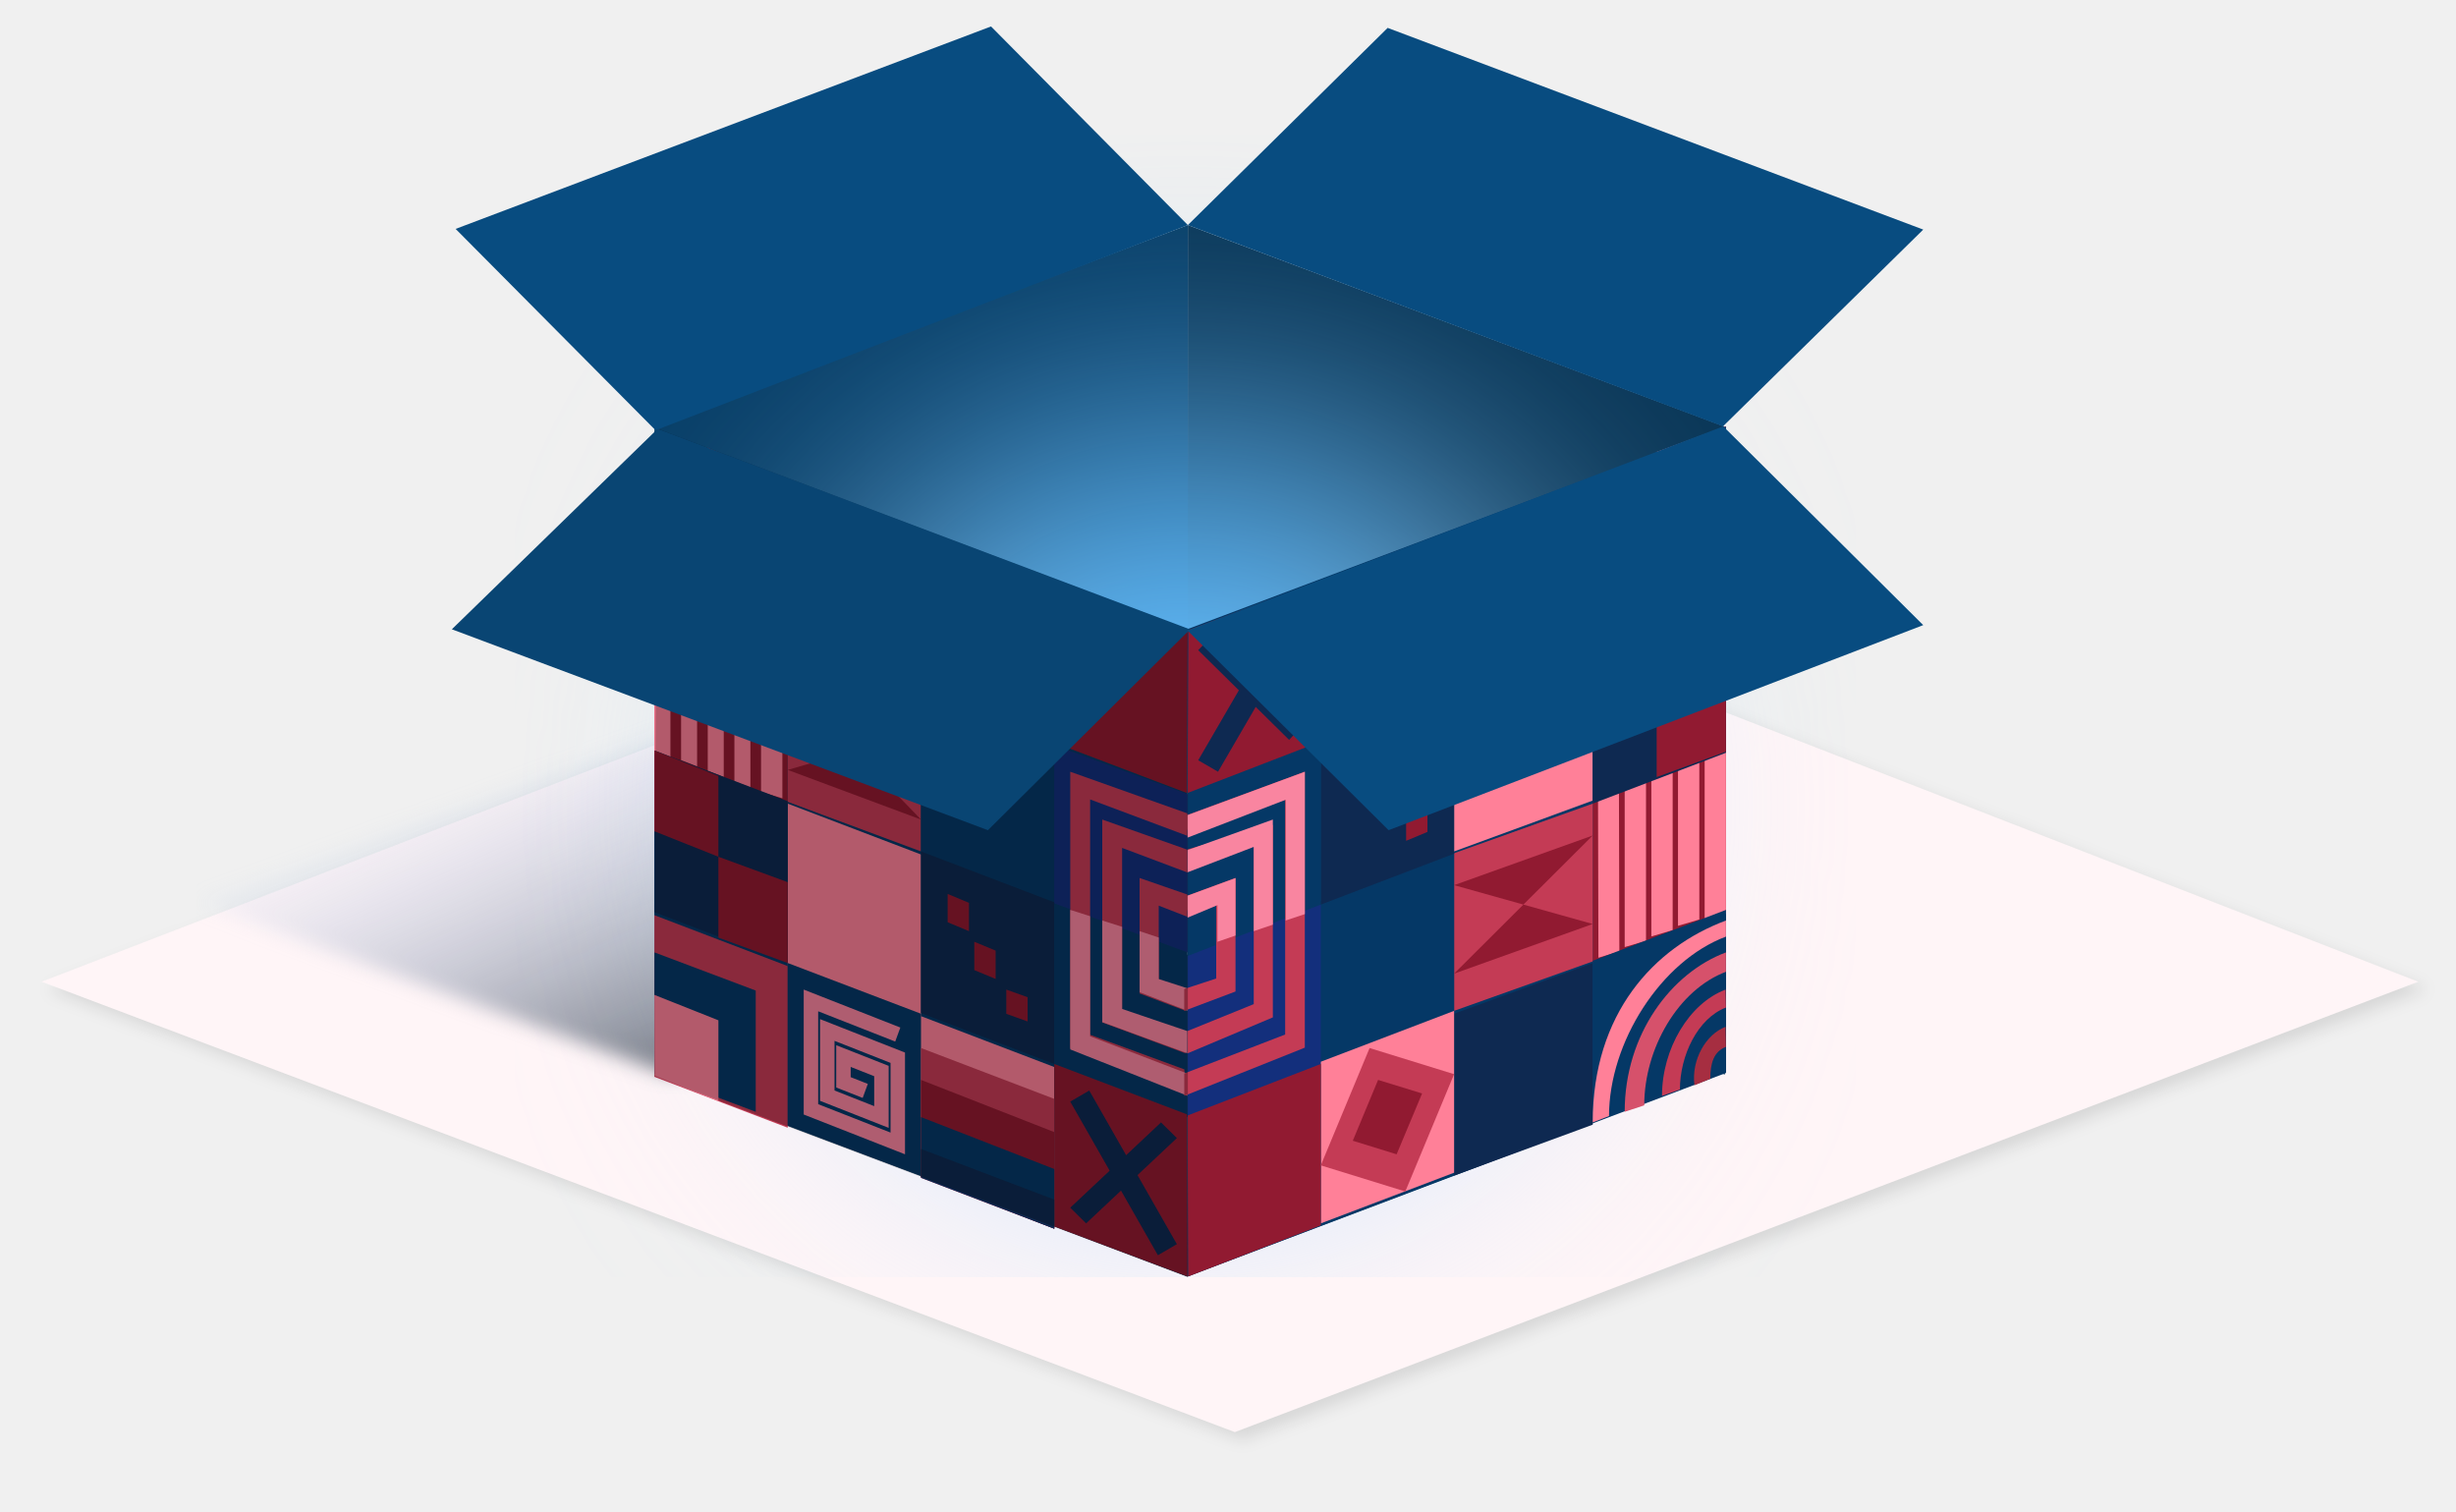
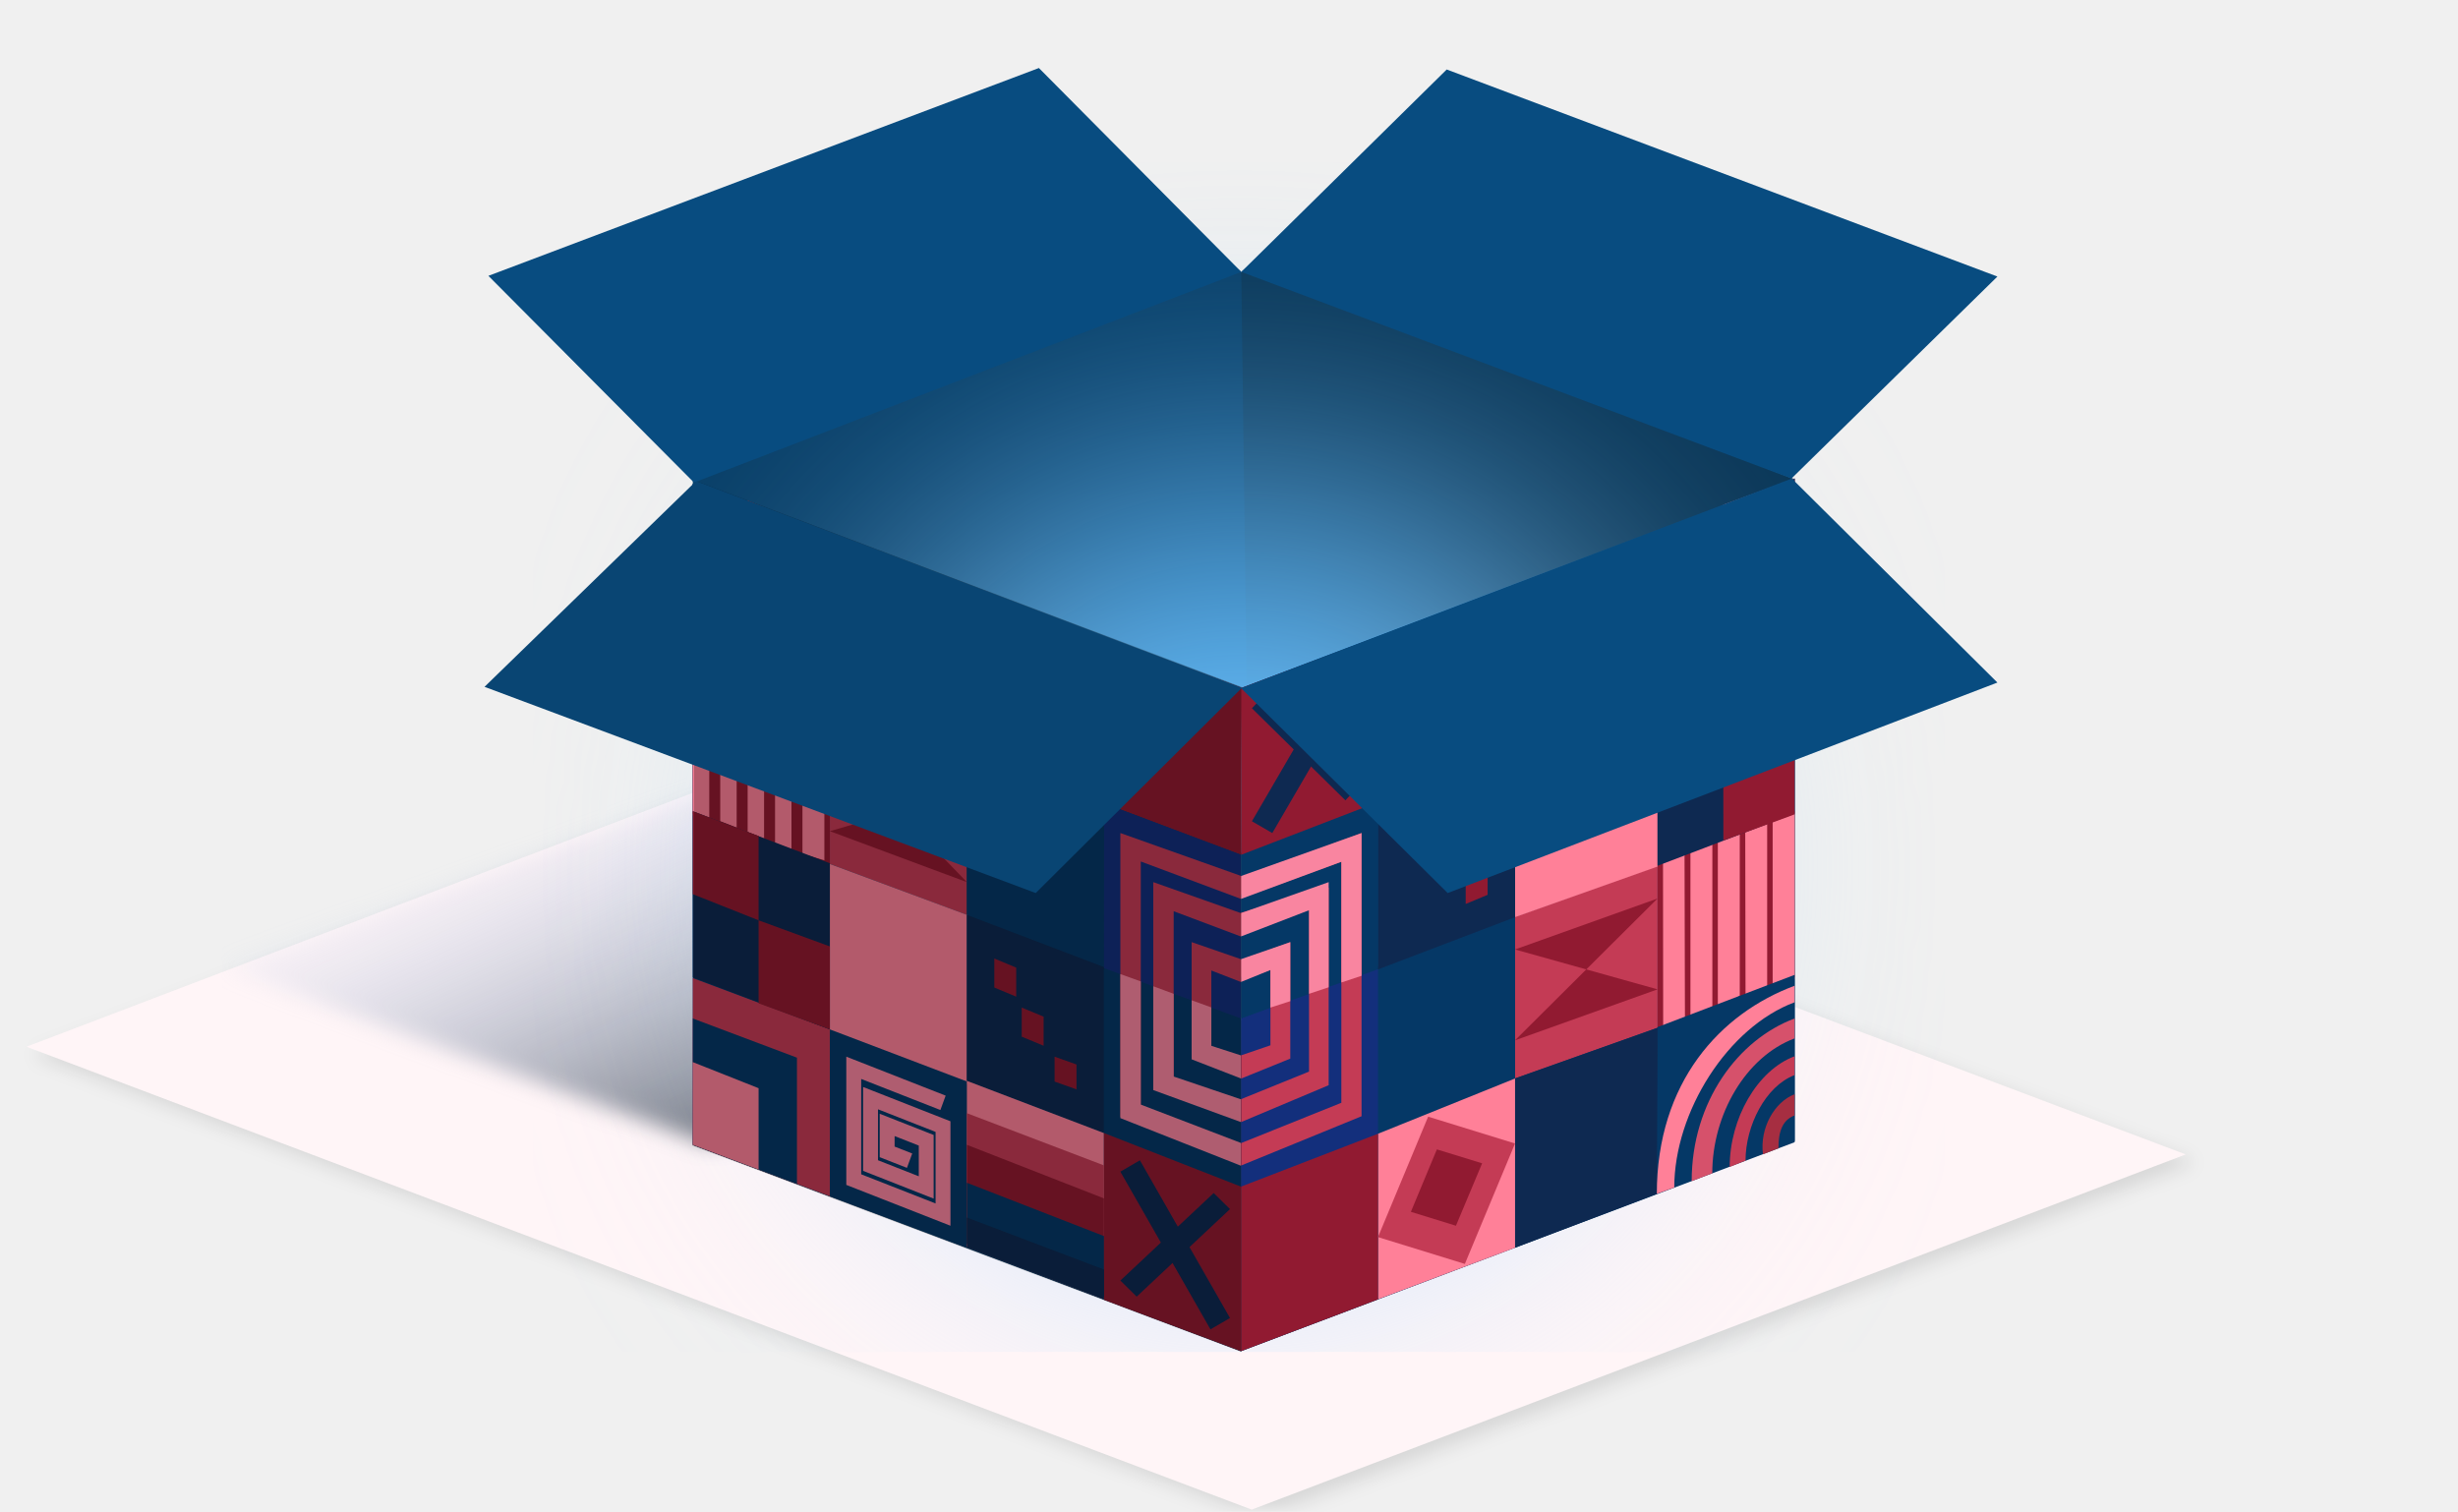
- <svg xmlns="http://www.w3.org/2000/svg" width="650" height="400" fill="none">
-   <g filter="url(#filter0_d)">
-     <path d="M326.805 379L640 259.805 326.805 138 11 259.805 326.805 379z" fill="#FFF5F7" />
-   </g>
+ <svg xmlns="http://www.w3.org/2000/svg" width="600" height="369" fill="none">
  <g clip-path="url(#clip0)">
-     <g filter="url(#filter1_f)">
-       <path d="M337.348 224.457l-159.651 60.084L52 238.855l158.763-57.313 126.585 42.915z" fill="url(#paint0_linear)" />
+     <g filter="url(#filter0_d)">
+       <path d="M305.538 368.539l228-86.715L234 168.818 6.462 255.532l299.076 113.007z" fill="#FFF5F7" />
    </g>
-     <path d="M314.292 337.816l-141.044-53.178-.049-170.395 141.093 53.179v170.394z" fill="#053866" />
-     <path d="M456.504 284.384l-142.21-53.804.083-171.02 142.42 53.453-.293 171.371z" fill="#083556" />
-     <path d="M314.294 337.816l142.455-54.063.048-170.916-142.454 53.624-.049 171.355z" fill="#054270" />
-     <path d="M173.248 284.384l141.128-51.503V59.559l-141.177 53.507.049 171.318z" fill="#063D66" />
-     <g filter="url(#filter2_f)">
-       <ellipse cx="313.75" cy="212.858" rx="97.293" ry="96.985" fill="url(#paint1_radial)" />
+     <g clip-path="url(#clip1)">
+       <g filter="url(#filter1_f)">
+         <path d="M324.784 222.519l-151.403 56.895-119.203-43.262 150.56-54.27 120.046 40.637z" fill="url(#paint0_linear)" />
+       </g>
+       <path d="M302.919 329.861l-133.756-50.356-.047-161.35 133.803 50.356v161.35z" fill="#053866" />
+       <path d="M438.07 278.708l-135.149-50.391-.613-161.371 2.308-1.91 133.446 51.954.008 161.718z" fill="#083556" />
+       <path d="M302.921 329.86l135.094-51.193.047-161.844-135.095 50.779-.046 162.258z" fill="#054270" />
+       <path d="M169.162 279.264l135.915-54.635-2.084-158.255-1.609-1.338-132.268 52.005.046 162.223z" fill="#063D66" />
+       <g filter="url(#filter2_f)">
+         <ellipse cx="302.404" cy="211.536" rx="92.266" ry="91.837" fill="url(#paint1_radial)" />
+       </g>
+       <path d="M302.924 329.863l-133.757-50.358-.046-161.35 133.803 50.356v161.352z" fill="#053866" />
+       <path d="M202.571 171.415l-33.404-12.683-.046-40.577 33.45 12.959v40.301z" fill="#053866" />
+       <path d="M178.012 156.761a22.046 22.046 0 01-8.803-1.593l-.091-4.28c6.796 2.595 13.319 2.094 18.337-1.366 5.975-4.097 9.761-10.881 9.761-20.715l4.014 1.594c0 11.199-3.33 17.482-10.4 22.354a23.688 23.688 0 01-12.818 4.006z" fill="#FF8098" />
+       <path d="M236.021 183.398l-33.451-12.749v-40.511l33.451 12.749v40.511z" fill="#0E2951" />
+       <path d="M269.47 196.712l-33.451-12.749v-40.51l33.451 12.703v40.556z" fill="#FF8098" />
+       <path d="M302.92 208.692l-33.45-12.593v-40.663l33.677 12.495-.227 40.761zm-100.352 2.667l-33.45-12.703V158.1l33.45 12.749v40.51z" fill="#911A31" />
+       <path d="M236.021 223.343l-33.451-12.431v-39.497l33.451 12.43v39.498z" fill="#C43B55" />
+       <path d="M269.47 236.657l-33.451-12.749v-40.511l33.451 12.749v40.511z" fill="#053866" />
+       <path d="M302.92 248.64l-33.45-12.293.043-40.239 33.407 12.55v39.982z" fill="#132F7C" />
+       <path d="M236.021 264.618l-33.451-12.703v-40.996l33.451 12.412v41.287z" fill="#FF8098" />
+       <path d="M269.473 276.601l-33.451-12.749v-40.51l33.451 12.749v40.51z" fill="#0E2951" />
+       <path d="M302.925 289.916l-33.45-12.608v-40.651l33.45 12.608v40.651z" fill="#053866" />
+       <path d="M202.568 292.036l-33.45-12.556v-40.703l33.45 12.527v40.732z" fill="#C43B55" />
+       <path d="M236.021 304.562l-33.451-12.713v-40.546l33.451 12.714v40.545z" fill="#053866" />
+       <path d="M269.47 317.125l-33.451-12.749v-40.51l33.451 12.749v40.51z" fill="#FF8098" />
+       <path d="M302.92 329.861l-33.45-12.537v-40.723l33.45 13.087v40.173z" fill="#911A31" />
+       <path d="M176.034 148.778a17.02 17.02 0 01-6.916-1.357v-4.91c4.86 1.871 10.888 1.216 13.879-.748 5.001-3.32 7.431-8.464 7.431-15.619l4.112 1.637c0 8.791-3.131 14.169-8.739 18.05a17.52 17.52 0 01-9.767 2.947z" fill="#D6516B" />
+       <path d="M173.643 139.457a10.873 10.873 0 01-4.525-.888v-5.177c2.922 1.183 7.448.887 9.946-1.726 2.593-2.712 3.3-4.931 3.3-9.516l4.148 1.726c0 6.311-2.074 10.601-5.987 13.411a11.922 11.922 0 01-6.882 2.17z" fill="#C43B55" />
+       <path d="M171.248 130.122a3.745 3.745 0 01-2.13-.437v-5.099c.71.291 3.017.486 3.905 0 1.554-.874 1.554-2.574.799-5.099l4.66 1.699c0 3.546-1.154 6.023-3.329 7.674a6.838 6.838 0 01-3.905 1.262z" fill="#A62E41" />
+       <path d="M302.401 283.259l-28.919-10.643V203.37l29.437 10.46v5.618l-24.452-9.135v59.904l23.521 9.649.413 3.393z" fill="#C43B55" />
+       <path d="M302.919 284.59l-29.437-11.628v-35.163l4.985 1.792v30.068l24.452 9.366v5.565z" fill="#F985A0" />
+       <path d="M302.374 272.533l-20.862-6.562v-50.618l21.409 7.567v5.71l-16.424-6.174v41.176l16.424 5.71-.547 3.191z" fill="#C43B55" />
+       <path d="M302.374 261.339l-11.493-3.088v-28.252l12.042 4.166v5.571l-7.234-2.808v18.749l7.234 3.125-.549 2.537z" fill="#C43B55" />
+       <path d="M302.923 263.286l-12.042-4.672v-14.417l4.808 1.738v9.381l7.234 2.336v5.634z" fill="#F985A0" />
+       <path d="M302.921 273.938l-21.409-7.824v-25.342l4.985 1.845v20.196l16.424 5.563v5.562z" fill="#F985A0" />
+       <path d="M194.54 289.047l-25.422-9.567v-30.84l25.422 9.564v30.843z" fill="#053866" />
+       <path d="M185.174 285.512l-16.056-6.032v-20.189l16.056 6.369v19.852z" fill="#FF8098" />
+       <path d="M269.47 170.348l-12.236 21.038-21.215-22.9 12.236-21.039 21.215 22.901z" fill="#C43B55" />
+       <path d="M261.444 169.864l-6.399 10.871-10.995-11.812 6.351-10.823 11.043 11.764z" fill="#911A31" />
+       <path d="M269.47 317.031l-33.451-12.789v-32.481l33.451 12.742v32.528z" fill="#C43B55" />
+       <path d="M269.47 316.762l-33.451-13.125V279.48l33.451 13.077v24.205z" fill="#911A31" />
+       <path d="M269.47 316.705l-33.451-13.058v-14.903l33.451 13.011v14.95z" fill="#053866" />
+       <path d="M269.47 317.208l-33.451-12.731v-7.241l33.451 12.684v7.288z" fill="#0E2951" />
+       <path d="M202.57 180.735l33.451 12.441-33.451 9.736 33.451 12.441-33.451-34.618z" fill="#911A31" />
+       <path d="M173.131 200.707l-4.013-1.635V158.1l4.013 1.635v40.972zm6.69 1.331l-4.013-1.582v-39.693l4.013 1.627v39.648zm21.408 7.988l-5.351-1.584V168.75l5.351 1.585v39.691zm-8.028-2.662l-4.013-1.584v-39.692l4.013 1.584v39.692zm-6.688-2.663l-4.014-1.584v-39.692l4.014 1.584v39.692z" fill="#FF8098" />
+       <path d="M202.568 251.304l-33.45-12.749v-40.511l33.45 12.703v40.557z" fill="#0E2951" />
+       <path d="M202.568 251.303l-17.394-6.369v-20.26l17.394 6.369v20.26zm-17.394-26.629l-16.056-6.38v-20.25l16.056 6.043v20.587z" fill="#911A31" />
+       <path fill-rule="evenodd" clip-rule="evenodd" d="M206.584 257.961l24.251 9.512-1.287 3.511-19.335-7.584v23.273l18.164 7.125v-17.469l-14.061-5.523v12.441l9.958 3.919v-7.501l-5.9-2.32v2.564l4.3 1.688-1.288 3.511-6.641-2.608v-10.6l13.158 5.175v15.537l-17.217-6.776v-20.471l21.32 8.373v25.499l-25.422-9.971v-31.305z" fill="#F985A0" />
+       <path fill-rule="evenodd" clip-rule="evenodd" d="M300.243 295.176l-22.781 21.37-3.98-3.929 22.78-21.369 3.981 3.928z" fill="#0E2951" />
+       <path fill-rule="evenodd" clip-rule="evenodd" d="M278.251 283.258l21.992 38.502-4.769 2.774-21.992-38.501 4.769-2.775z" fill="#0E2951" />
+       <path d="M248.06 243.314l-5.351-2.228v-7.092l5.351 2.229v7.091zm6.689 11.983l-5.351-2.216v-7.104l5.351 2.217v7.103zm8.03 10.653l-5.352-1.911v-6.078l5.352 1.91v6.079z" fill="#911A31" />
+       <path d="M303.147 167.931l134.913-51.107v162.028l-135.141 51.009.228-161.93z" fill="#053866" />
+       <path d="M404.611 210.782l33.451-12.738v40.521l-33.451 12.738v-40.521z" fill="#911A31" />
+       <path d="M369.822 223.789l34.789-12.43v39.542l-34.789 12.386v-39.498z" fill="#C43B55" />
+       <path d="M336.375 236.091l33.451-12.749v40.51l-33.451 12.749v-40.51z" fill="#053866" />
+       <path d="M302.921 248.614l33.451-11.993v40.406l-33.451 12.889v-41.302z" fill="#132F7C" />
+       <path d="M369.822 182.832l34.788-12.749v41.464l-34.788 12.352v-41.067z" fill="#FF8098" />
+       <path d="M336.375 196.147l33.451-12.749v40.51l-33.451 12.749v-40.51z" fill="#0E2951" />
+       <path d="M302.921 208.27l33.451-12.889v40.37l-33.451 12.889v-40.37z" fill="#053866" />
+       <path d="M369.826 263.269l34.842-12.372-.232 40.549-34.61 13.156v-41.333z" fill="#0E2951" />
+       <path d="M336.375 276.778l33.451-13.49v41.32l-33.451 12.587v-40.417z" fill="#FF8098" />
+       <path d="M302.921 289.69l33.451-12.911v40.44l-33.451 12.639V289.69z" fill="#911A31" />
+       <path d="M404.609 129.608l33.451-12.784v40.522l-33.451 12.738v-40.476z" fill="#C43B55" />
+       <path d="M369.819 142.888l34.788-12.749v40.511l-34.788 12.748v-40.51z" fill="#053866" />
+       <path d="M336.368 155.884l33.451-12.431v39.498l-33.451 12.43v-39.497z" fill="#FF8098" />
+       <path d="M303.103 167.912l33.267-12.475v40.37l-33.45 12.889.183-40.784z" fill="#911A31" />
+       <path d="M302.915 284.554v-5.481l24.506-9.851v-58.874l-24.103 8.801-1.738-4.469 30.774-11.31v69.136l-29.439 12.048z" fill="#C43B55" />
+       <path d="M332.356 238.216l-4.931 1.634v-29.464l-24.505 9.069v-5.592l29.436-10.493v34.846z" fill="#F985A0" />
+       <path d="M302.92 273.939v-5.598l16.615-6.736V222.01l-16.615 6.417v-5.598l21.408-6.144v48.243l-21.408 9.011z" fill="#C43B55" />
+       <path d="M302.915 263.326v-5.677l7.2-2.461v-18.423l-6.828 2.492-1.707-4.361 13.38-4.895v28.436l-12.045 4.889z" fill="#C43B55" />
+       <path d="M314.962 244.412l-4.856 1.566v-9.175l-7.186 2.921v-5.566l12.042-4.157v14.411z" fill="#F985A0" />
+       <path d="M324.328 241.02l-4.793 1.597v-20.408l-16.615 6.406v-5.697l21.408-7.564v25.666z" fill="#F985A0" />
+       <path d="M420.664 123.228l17.394-6.404v20.272l-17.394 6.358v-20.226z" fill="#FF8098" />
+       <path d="M336.368 302.009l12.244-29.401 21.207 6.548-12.244 29.402-21.207-6.549z" fill="#C43B55" />
+       <path d="M344.396 295.84l6.346-15.244 11.048 3.398-6.394 15.243-11-3.397z" fill="#911A31" />
+       <path d="M336.368 155.866l33.451-12.413v31.572l-33.451 12.367v-31.526z" fill="#C43B55" />
+       <path d="M336.368 156.109l33.451-12.656v23.34l-33.451 12.61v-23.294z" fill="#911A31" />
+       <path d="M336.368 155.89l33.451-12.437v14.239l-33.451 12.391V155.89z" fill="#053866" />
+       <path d="M336.368 156.155l33.451-12.702v7.271l-33.451 12.702v-7.271z" fill="#0E2951" />
+       <path d="M404.607 241.526l-34.788 12.441 34.788-34.618-34.788 12.441" fill="#911A31" />
+       <path d="M438.056 239.049l-5.351 1.603v-40.958l5.351-1.649v41.004zm-6.69 1.776l-5.281 1.987-.07-40.52 5.351-1.584v40.117zm-20.071 7.563l-5.313 2.143-.038-40.25 5.251-1.584.1 39.691zm6.693-2.663l-5.351 2.491v-40.599l5.351-1.584v39.692zm6.689-2.663l-5.351 3.425v-41.533l5.351-1.584v39.692z" fill="#FF8098" />
+       <path d="M404.609 170.849L438.06 158.1v40.511l-33.451 12.749v-40.511z" fill="#0E2951" />
+       <path d="M404.609 250.738l33.451-12.749V278.5l-33.451 12.749v-40.511z" fill="#053866" />
+       <path d="M404.609 170.808l16.057-6.05v19.247l-16.057 6.051v-19.248z" fill="#911A31" />
+       <path d="M408.688 289.902l-4.252 1.544c0-27.29 15.526-44.063 33.624-50.794v4.029c-16.33 6.09-29.372 26.768-29.372 45.221z" fill="#FF8098" />
+       <path d="M417.967 286.428l-5.026 1.93c0-19.486 11.426-34.626 25.118-39.717v4.86c-11.963 4.49-20.092 18.625-20.092 32.927z" fill="#D6516B" />
+       <path d="M426.085 283.34l-3.866 1.544c0-11.83 6.709-23.6 15.838-27.019v4.595c-7.111 2.699-11.972 12.378-11.972 20.88z" fill="#C43B55" />
+       <path d="M434.121 280.327l-3.783 1.469c-.814-6.407 2.802-12.791 7.732-14.667l-.014 5.188c-3.075 1.144-3.935 4.119-3.935 8.01z" fill="#A62E41" />
+       <path fill-rule="evenodd" clip-rule="evenodd" d="M400.593 135.465v32.017l-24.187 9.259-1.346-3.592 21.733-8.319v-23.804l-19.16 7.335v17.871l14.863-5.659v-12.726l-10.567 4.023v7.626l6.225-2.381v-2.576l-3.154 1.21-1.349-3.591 8.303-3.184v10.794l-13.825 5.287v-15.843l18.168-6.916v20.934l-22.464 8.553v-26.074l26.76-10.244z" fill="#F985A0" />
+       <path fill-rule="evenodd" clip-rule="evenodd" d="M305.594 200.494l23.123-39.731 4.976 2.876-23.123 39.731-4.976-2.876z" fill="#0E2951" />
+       <path fill-rule="evenodd" clip-rule="evenodd" d="M328.409 195.382l-22.815-22.474 3.946-4.156 22.815 22.474-3.946 4.156z" fill="#0E2951" />
+       <path d="M357.778 213.588l5.351-2.229v7.092l-5.351 2.229v-7.092zm-6.689-5.655l5.351-1.9v6.089l-5.351 1.9v-6.089zm-8.032-6.647l5.352-1.91v6.078l-5.352 1.911v-6.079z" fill="#911A31" />
+       <path d="M412.637 126.755l25.422-9.931v31.44l-25.422 9.836v-31.345z" fill="#053866" />
+       <path d="M420.664 184.452l17.394-6.38v20.738l-17.385 6.386-.009-20.744z" fill="#911A31" />
+       <path opacity=".3" d="M169.661 117.329L303 167.691v162.343l-133.935-50.362.596-162.343z" fill="#000" />
+       <path d="M487.569 67.512l-50.271 49.313L303 66.375l50.145-49.41 134.424 50.547z" fill="#084C80" />
+       <path d="M303.147 167.931l-50.329 50.085-134.545-50.344 51.649-50.226 133.225 50.485z" fill="#094573" />
+       <path d="M302.999 66.374l-49.403-49.769L119.218 67.34l50.179 50.457 133.602-51.422zm184.57 100.255l-50.183-49.806-134.465 51.155 50.459 50.038 134.189-51.387z" fill="#084C80" />
    </g>
-     <path d="M314.247 337.816l-140.995-53.178-.049-170.395 141.093 53.179-.049 170.394z" fill="#053866" />
-     <path d="M208.476 170.488l-35.224-13.394-.049-42.851 35.273 13.685v42.56z" fill="#053866" />
-     <path d="M182.581 155.013a23.217 23.217 0 01-9.284-1.683l-.096-4.519c7.167 2.74 14.045 2.211 19.336-1.443 6.301-4.327 10.294-11.491 10.294-21.876l4.232 1.683c0 11.827-3.511 18.462-10.966 23.607a24.952 24.952 0 01-13.516 4.231z" fill="#FF8098" />
-     <path d="M243.75 183.143l-35.273-13.464v-42.781l35.273 13.464v42.781z" fill="#0E2951" />
-     <path d="M279.021 197.204l-35.273-13.464v-42.781l35.273 13.415v42.83z" fill="#FF8098" />
-     <path d="M314.1 209.859l-35.079-13.303v-42.942l35.273 12.912-.194 43.333zm-105.626 2.813l-35.273-13.415v-42.83l35.273 13.463v42.782z" fill="#911A31" />
-     <path d="M243.75 225.327L208.477 212.2v-41.712l35.273 13.127v41.712z" fill="#C43B55" />
-     <path d="M279.021 239.387l-35.273-13.463v-42.782l35.273 13.464v42.781z" fill="#053866" />
-     <path d="M314.294 252.043l-35.273-12.982v-41.857l35.273 12.982v41.857z" fill="#132F7C" />
-     <path d="M243.75 268.916l-35.273-13.415v-42.83l35.273 13.464v42.781z" fill="#FF8098" />
-     <path d="M279.024 281.571l-35.273-13.464v-42.781l35.273 13.464v42.781z" fill="#0E2951" />
-     <path d="M314.299 295.633l-35.273-13.315v-42.93l35.273 13.315v42.93z" fill="#053866" />
-     <path d="M208.474 298.445l-35.273-13.464V242.2l35.273 13.463v42.782z" fill="#C43B55" />
-     <path d="M243.75 311.1l-35.273-13.427v-42.818l35.273 13.426V311.1z" fill="#053866" />
-     <path d="M279.021 325.161l-35.273-13.463v-42.782l35.273 13.464v42.781z" fill="#FF8098" />
-     <path d="M314.294 337.816l-35.273-13.239v-43.005l35.127 13.337.146 42.907z" fill="#911A31" />
-     <path d="M180.494 146.582a17.913 17.913 0 01-7.293-1.432v-5.186c5.125 1.976 11.482 1.284 14.636-.79 5.273-3.506 7.835-8.938 7.835-16.494l4.337 1.728c0 9.285-3.302 14.964-9.215 19.063a18.463 18.463 0 01-10.3 3.111z" fill="#D6516B" />
-     <path d="M177.973 136.739a11.463 11.463 0 01-4.772-.938v-5.467c3.082 1.25 7.854.937 10.488-1.823 2.734-2.864 3.48-5.207 3.48-10.049l4.374 1.822c0 6.665-2.187 11.196-6.313 14.164a12.559 12.559 0 01-7.257 2.291z" fill="#C43B55" />
-     <path d="M175.448 126.881a3.956 3.956 0 01-2.247-.462v-5.385c.749.308 3.183.513 4.119 0 1.639-.923 1.639-2.718.843-5.385l4.915 1.795c0 3.744-1.217 6.36-3.511 8.104a7.204 7.204 0 01-4.119 1.333z" fill="#A62E41" />
-     <path d="M313.747 288.602l-30.495-11.24v-73.128l31.04 11.047v5.933l-25.784-9.647v62.274l24.941 9.165.298 5.596z" fill="#C43B55" />
-     <path d="M314.292 290.008l-31.04-12.28v-36.935l5.256 1.673v31.774l25.784 9.891v5.877z" fill="#F985A0" />
-     <path d="M313.744 278.759l-22.024-8.187v-53.683l22.575 7.991v6.031l-17.32-6.521v43.485l17.32 6.03-.551 4.854z" fill="#C43B55" />
-     <path d="M313.766 267.51l-12.167-4.592v-30.562l12.698 4.401v5.882l-7.629-2.965v19.801l7.629 3.3-.531 4.735z" fill="#C43B55" />
-     <path d="M314.297 267.51l-12.698-4.935v-16.157l5.069 1.693v10.981l7.629 2.468v5.95z" fill="#F985A0" />
-     <path d="M314.295 278.759l-22.575-8.263v-26.89l5.255 1.672v21.732l17.32 5.874v5.875z" fill="#F985A0" />
-     <path d="M200.009 294.226l-26.808-10.101v-32.083l26.808 10.101v32.083z" fill="#053866" />
-     <path d="M190.132 291.413l-16.931-6.726v-21.396l16.931 6.726v21.396z" fill="#FF8098" />
-     <path d="M279.021 169.361l-12.902 22.218-22.371-24.184 12.902-22.218 22.371 24.184z" fill="#C43B55" />
-     <path d="M270.558 168.851l-6.747 11.48-11.595-12.474 6.697-11.43 11.645 12.424z" fill="#911A31" />
-     <path d="M279.021 325.161l-35.273-13.505v-34.303l35.273 13.457v34.351z" fill="#C43B55" />
-     <path d="M279.021 325.16l-35.273-13.86v-25.511l35.273 13.81v25.561z" fill="#911A31" />
-     <path d="M279.021 325.161l-35.273-13.79v-15.739l35.273 13.74v15.789z" fill="#053866" />
-     <path d="M279.021 325.161l-35.273-13.445v-7.647l35.273 13.395v7.697z" fill="#0E2951" />
-     <path d="M208.477 180.331l35.273 13.138-35.273 10.282 35.273 13.139-35.273-36.559z" fill="#911A31" />
-     <path d="M177.434 201.423l-4.233-1.727v-43.269l4.233 1.727v43.269zm7.056 1.405l-4.233-1.671v-41.918l4.233 1.718v41.871zm22.573 8.436l-5.644-1.673v-41.917l5.644 1.673v41.917zm-8.466-2.812l-4.233-1.673v-41.916l4.233 1.672v41.917zm-7.052-2.812l-4.233-1.672v-41.917l4.233 1.673v41.916z" fill="#FF8098" />
-     <path d="M208.474 254.855l-35.273-13.463V198.61l35.273 13.415v42.83z" fill="#0E2951" />
-     <path d="M208.474 254.855l-18.342-6.726v-21.396l18.342 6.726v21.396zm-18.342-28.122l-16.931-6.738V198.61l16.931 6.738v21.385z" fill="#911A31" />
-     <path fill-rule="evenodd" clip-rule="evenodd" d="M212.708 261.886l25.572 10.045-1.356 3.708-20.389-8.009v24.578l19.154 7.524v-18.448l-14.828-5.832v13.137l10.501 4.14v-7.922l-6.221-2.451v2.708l4.534 1.784-1.358 3.707-7.003-2.754v-11.195l13.875 5.466v16.408l-18.155-7.156v-21.619l22.482 8.843v26.928l-26.808-10.53v-33.06z" fill="#F985A0" />
-     <path fill-rule="evenodd" clip-rule="evenodd" d="M311.47 301.187l-24.021 22.568-4.197-4.148 24.021-22.568 4.197 4.148z" fill="#0E2951" />
-     <path fill-rule="evenodd" clip-rule="evenodd" d="M288.28 288.602l23.19 40.659-5.028 2.93-23.19-40.659 5.028-2.93z" fill="#0E2951" />
-     <path d="M256.445 246.419l-5.643-2.354v-7.489l5.643 2.353v7.49zm7.054 12.654l-5.644-2.341v-7.502l5.644 2.341v7.502zm8.467 11.25l-5.644-2.018v-6.419l5.644 2.018v6.419z" fill="#911A31" />
-     <path d="M314.343 166.462l142.454-53.624v171.111l-142.503 53.868.049-171.355z" fill="#053866" />
-     <path d="M421.524 212.062l35.274-13.452v42.793l-35.274 13.452v-42.793z" fill="#911A31" />
-     <path d="M384.841 225.799l36.684-13.127v41.759l-36.684 13.08v-41.712z" fill="#C43B55" />
-     <path d="M349.57 238.79l35.273-13.464v42.781l-35.273 13.464V238.79z" fill="#053866" />
-     <path d="M314.296 252.999l35.273-13.612v42.634l-35.273 13.611v-42.633z" fill="#132F7C" />
-     <path d="M384.84 182.546l36.684-13.464v42.782l-36.684 13.463v-42.781z" fill="#FF8098" />
-     <path d="M349.57 196.607l35.273-13.463v42.781l-35.273 13.464v-42.782z" fill="#0E2951" />
-     <path d="M314.296 209.41l35.273-13.612v42.633l-35.273 13.612V209.41z" fill="#053866" />
-     <path d="M384.846 268.272l36.684-13.415v42.781l-36.684 13.464v-42.83z" fill="#0E2951" />
-     <path d="M349.57 280.975l35.273-13.463v42.83l-35.273 13.415v-42.782z" fill="#FF8098" />
-     <path d="M314.296 295.208l35.273-13.635v42.707l-35.128 13.538-.145-42.61z" fill="#911A31" />
-     <path d="M421.522 126.338l35.274-13.5v42.793l-35.274 13.452v-42.745z" fill="#C43B55" />
-     <path d="M384.837 140.363l36.684-13.464v42.781l-36.684 13.464v-42.781z" fill="#053866" />
-     <path d="M349.563 154.087l35.274-13.127v41.711l-35.274 13.128v-41.712z" fill="#FF8098" />
-     <path d="M314.487 166.789l35.08-13.174v42.633l-35.273 13.612.193-43.071z" fill="#911A31" />
-     <path d="M313.425 290.009v-5.924l26.704-10.306v-62.175l-25.416 9.295-1.833-4.72 32.451-11.944v73.011l-31.906 12.763z" fill="#C43B55" />
-     <path d="M345.334 241.912l-5.061 1.695v-31.962l-25.979 10.024v-5.956l31.04-11.478v37.677z" fill="#F985A0" />
-     <path d="M314.294 278.76v-5.912l17.521-7.113V223.92l-17.521 6.777v-5.912l22.575-6.488v50.947l-22.575 9.516z" fill="#C43B55" />
-     <path d="M313.415 267.512v-5.781l8.466-2.773v-19.456l-7.201 2.632-1.8-4.606 14.109-5.169v30.03l-13.574 5.123z" fill="#C43B55" />
-     <path d="M326.992 247.578l-4.779 1.654v-9.689l-7.919 3.308v-5.813l12.698-4.679v15.219z" fill="#F985A0" />
-     <path d="M336.869 244.704l-5.054 1.715V224.13l-17.521 6.715v-5.858l22.575-8.096v27.813z" fill="#F985A0" />
-     <path d="M438.453 119.601l18.342-6.763v21.408l-18.342 6.714v-21.359z" fill="#FF8098" />
-     <path d="M349.563 308.404l12.911-31.05 22.363 6.916-12.911 31.049-22.363-6.915z" fill="#C43B55" />
-     <path d="M358.028 301.888l6.693-16.097 11.649 3.588-6.742 16.097-11.6-3.588z" fill="#911A31" />
-     <path d="M349.563 154.068l35.274-13.108v33.341l-35.274 13.061v-33.294z" fill="#C43B55" />
-     <path d="M349.563 154.325l35.274-13.365v24.648l-35.274 13.317v-24.6z" fill="#911A31" />
-     <path d="M349.563 154.093l35.274-13.133v15.036l-35.274 13.086v-14.989z" fill="#053866" />
-     <path d="M349.563 154.373l35.274-13.413v7.678l-35.274 13.414v-7.679z" fill="#0E2951" />
-     <path d="M421.521 244.531l-36.684 13.138 36.684-36.559-36.684 13.138" fill="#911A31" />
-     <path d="M456.793 241.914l-5.644 1.693v-43.254l5.644-1.742v43.303zm-7.054 1.426l-5.643 1.673v-41.917l5.643-1.673v41.917zm-21.165 8.437l-5.538 1.673-.105-41.917 5.538-1.673.105 41.917zm7.057-2.813l-5.644 1.673V208.72l5.644-1.673v41.917zm7.054-2.812l-5.644 1.673v-41.917l5.644-1.673v41.917z" fill="#FF8098" />
-     <path d="M421.522 169.891l35.274-13.463v42.781l-35.274 13.464v-42.782z" fill="#0E2951" />
-     <path d="M421.522 254.259l35.274-13.464v42.781l-35.274 13.464v-42.781z" fill="#053866" />
-     <path d="M421.522 169.848l16.932-6.39v20.327l-16.932 6.39v-20.327z" fill="#911A31" />
-     <path d="M425.84 295.347l-4.318 1.693c0-28.82 16.19-46.325 35.274-53.433v4.255c-17.22 6.432-30.956 27.998-30.956 47.485z" fill="#FF8098" />
-     <path d="M435.162 292.517l-5.175 1.711c0-20.579 12.369-36.807 26.808-42.184v5.132c-12.615 4.742-21.633 20.237-21.633 35.341z" fill="#D6516B" />
-     <path d="M444.602 288.347l-4.741 1.662c0-12.493 7.208-24.512 16.835-28.122l.096 4.75c-7.498 2.851-12.19 12.732-12.19 21.71z" fill="#C43B55" />
-     <path d="M452.644 285.506l-4.197 1.692c-.859-6.767 3.052-13.486 8.251-15.468l.096 5.317c-3.244 1.208-4.15 4.35-4.15 8.459z" fill="#A62E41" />
-     <path fill-rule="evenodd" clip-rule="evenodd" d="M417.288 132.523v33.812l-25.505 9.778-1.42-3.793 22.918-8.786v-25.137l-20.204 7.745v18.873l15.673-5.976v-13.44l-11.143 4.249v8.053l6.564-2.514v-2.72l-3.326 1.278-1.422-3.792 8.755-3.364v11.4l-14.578 5.583v-16.731l19.157-7.304v22.108l-23.688 9.032v-27.536l28.219-10.818z" fill="#F985A0" />
-     <path fill-rule="evenodd" clip-rule="evenodd" d="M317.114 201.198l24.383-41.958 5.247 3.037-24.383 41.959-5.247-3.038z" fill="#0E2951" />
-     <path fill-rule="evenodd" clip-rule="evenodd" d="M341.172 195.799l-24.058-23.734 4.161-4.389 24.058 23.734-4.161 4.389z" fill="#0E2951" />
-     <path d="M372.14 215.026l5.643-2.354v7.489l-5.643 2.354v-7.489zm-7.054-5.972l5.644-2.007v6.431l-5.644 2.006v-6.43zm-8.468-7.02l5.644-2.017v6.419l-5.644 2.018v-6.42z" fill="#911A31" />
-     <path d="M429.987 123.325l26.808-10.487v33.202l-26.808 10.387v-33.102z" fill="#053866" />
-     <path d="M438.452 184.256l18.342-6.737v21.384l-18.342 6.738v-21.385z" fill="#911A31" />
-     <path opacity=".3" d="M173.773 113.371l140.603 53.185V338l-141.23-53.185.627-171.444z" fill="#000" />
-     <path d="M509.001 60.761l-53.009 52.078-141.615-53.278L367.254 7.38l141.747 53.38z" fill="#084C80" />
-     <path d="M314.958 166.57l-53.496 53.132-141.876-53.166 54.463-53.042 140.909 53.076z" fill="#094573" />
-     <path d="M314.377 59.56L262.283 7 120.584 60.58l52.912 53.285L314.377 59.56zm194.625 105.874l-52.917-52.597-141.791 54.022 53.208 52.843 141.5-54.268z" fill="#084C80" />
  </g>
  <defs>
-     <filter id="filter0_d" x="9" y="136" width="637" height="249" filterUnits="userSpaceOnUse" color-interpolation-filters="sRGB">
+     <filter id="filter0_d" x="4.462" y="166.818" width="535.077" height="207.721" filterUnits="userSpaceOnUse" color-interpolation-filters="sRGB">
      <feFlood flood-opacity="0" result="BackgroundImageFix" />
      <feColorMatrix in="SourceAlpha" values="0 0 0 0 0 0 0 0 0 0 0 0 0 0 0 0 0 0 127 0" />
      <feOffset dx="2" dy="2" />
      <feGaussianBlur stdDeviation="2" />
      <feColorMatrix values="0 0 0 0 0 0 0 0 0 0 0 0 0 0 0 0 0 0 0.1 0" />
      <feBlend in2="BackgroundImageFix" result="effect1_dropShadow" />
      <feBlend in="SourceGraphic" in2="effect1_dropShadow" result="shape" />
    </filter>
-     <filter id="filter1_f" x="47" y="176.542" width="295.348" height="113" filterUnits="userSpaceOnUse" color-interpolation-filters="sRGB">
+     <filter id="filter1_f" x="49.178" y="176.882" width="280.605" height="107.532" filterUnits="userSpaceOnUse" color-interpolation-filters="sRGB">
      <feFlood flood-opacity="0" result="BackgroundImageFix" />
      <feBlend in="SourceGraphic" in2="BackgroundImageFix" result="shape" />
      <feGaussianBlur stdDeviation="2.5" result="effect1_foregroundBlur" />
    </filter>
-     <filter id="filter2_f" x="136.457" y="35.873" width="354.585" height="353.97" filterUnits="userSpaceOnUse" color-interpolation-filters="sRGB">
+     <filter id="filter2_f" x="130.138" y="39.699" width="344.531" height="343.673" filterUnits="userSpaceOnUse" color-interpolation-filters="sRGB">
      <feFlood flood-opacity="0" result="BackgroundImageFix" />
      <feBlend in="SourceGraphic" in2="BackgroundImageFix" result="shape" />
      <feGaussianBlur stdDeviation="40" result="effect1_foregroundBlur" />
    </filter>
-     <radialGradient id="paint1_radial" cx="0" cy="0" r="1" gradientUnits="userSpaceOnUse" gradientTransform="scale(77.163 76.919) rotate(90 .86 3.192)">
+     <clipPath id="clip0">
+       <path fill="#fff" d="M0 0h600v369H0z" />
+     </clipPath>
+     <clipPath id="clip1">
+       <path fill="#fff" transform="translate(54.178 16.605)" d="M0 0h433.389v313.429H0z" />
+     </clipPath>
+     <radialGradient id="paint1_radial" cx="0" cy="0" r="1" gradientUnits="userSpaceOnUse" gradientTransform="matrix(0 72.8359 -73.1763 0 301.34 179.905)">
      <stop stop-color="#0095FF" />
      <stop offset="1" stop-color="#BCE3FF" />
    </radialGradient>
-     <linearGradient id="paint0_linear" x1="328.895" y1="286.277" x2="255.704" y2="126.903" gradientUnits="userSpaceOnUse">
+     <linearGradient id="paint0_linear" x1="316.768" y1="281.058" x2="247.529" y2="130.065" gradientUnits="userSpaceOnUse">
      <stop offset=".096" />
      <stop offset=".978" stop-color="#B4D1FA" stop-opacity="0" />
    </linearGradient>
-     <clipPath id="clip0">
-       <path fill="#fff" transform="translate(52 7)" d="M0 0h457v331H0z" />
-     </clipPath>
  </defs>
</svg>
